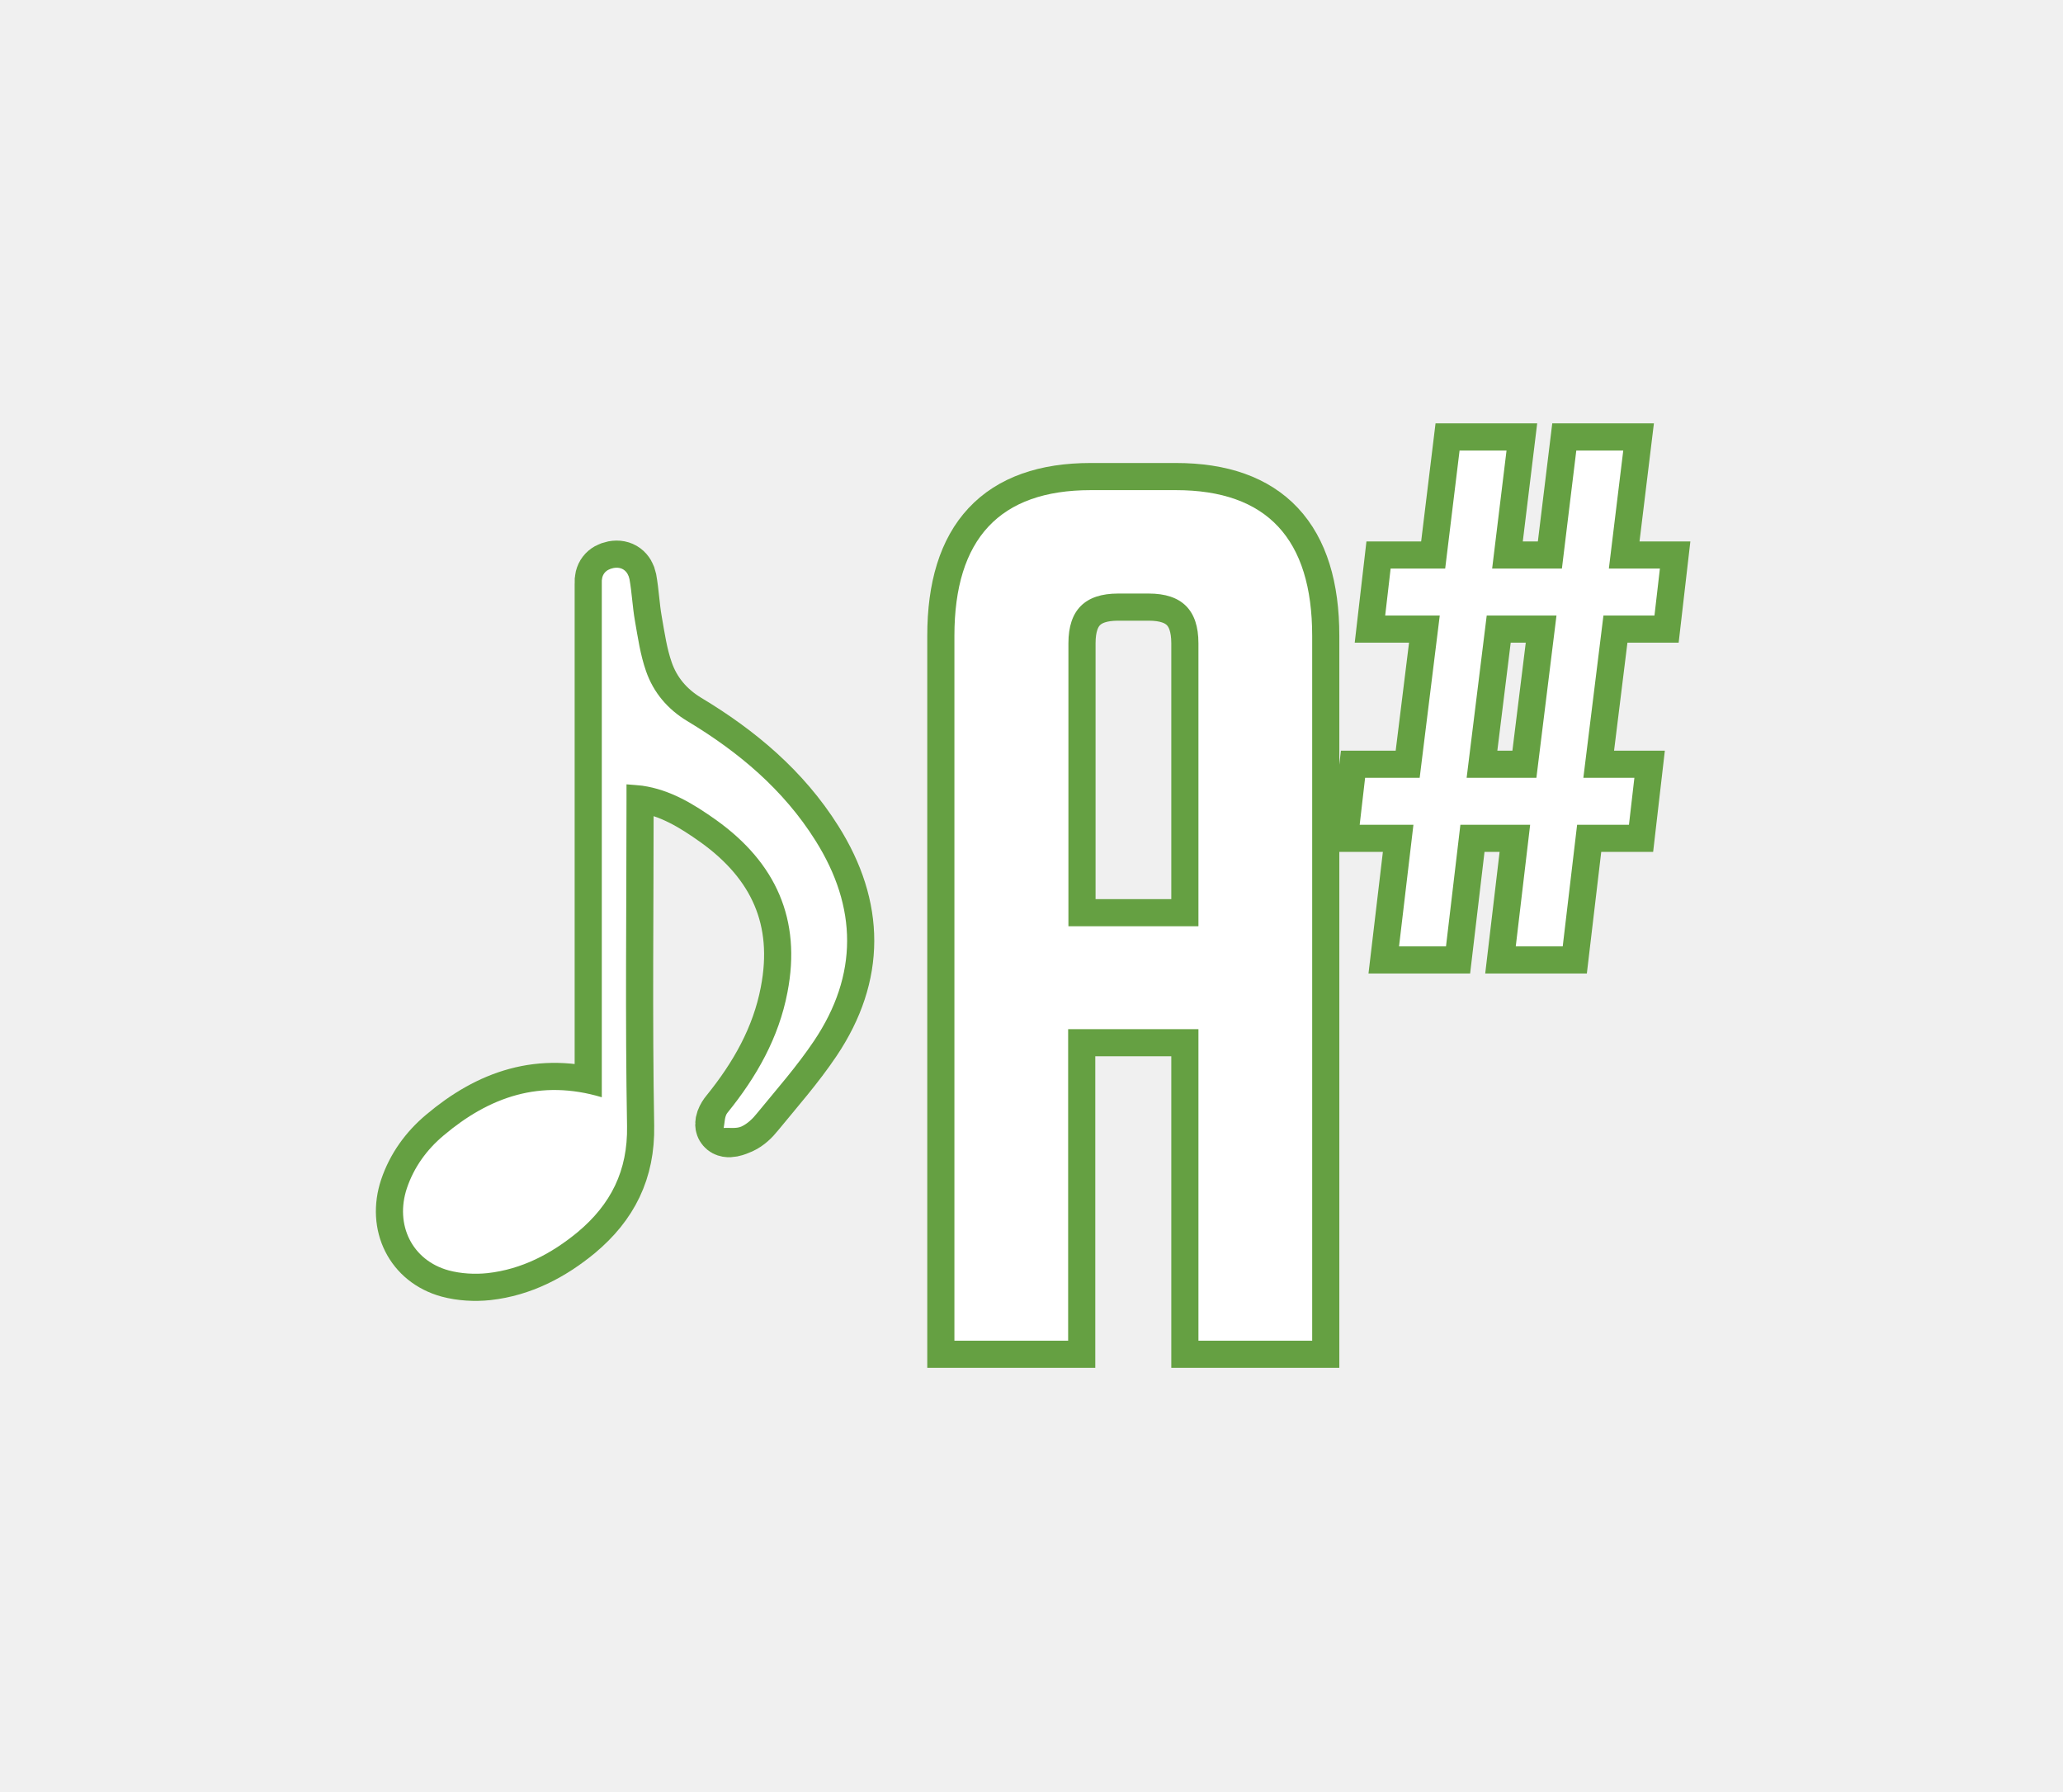
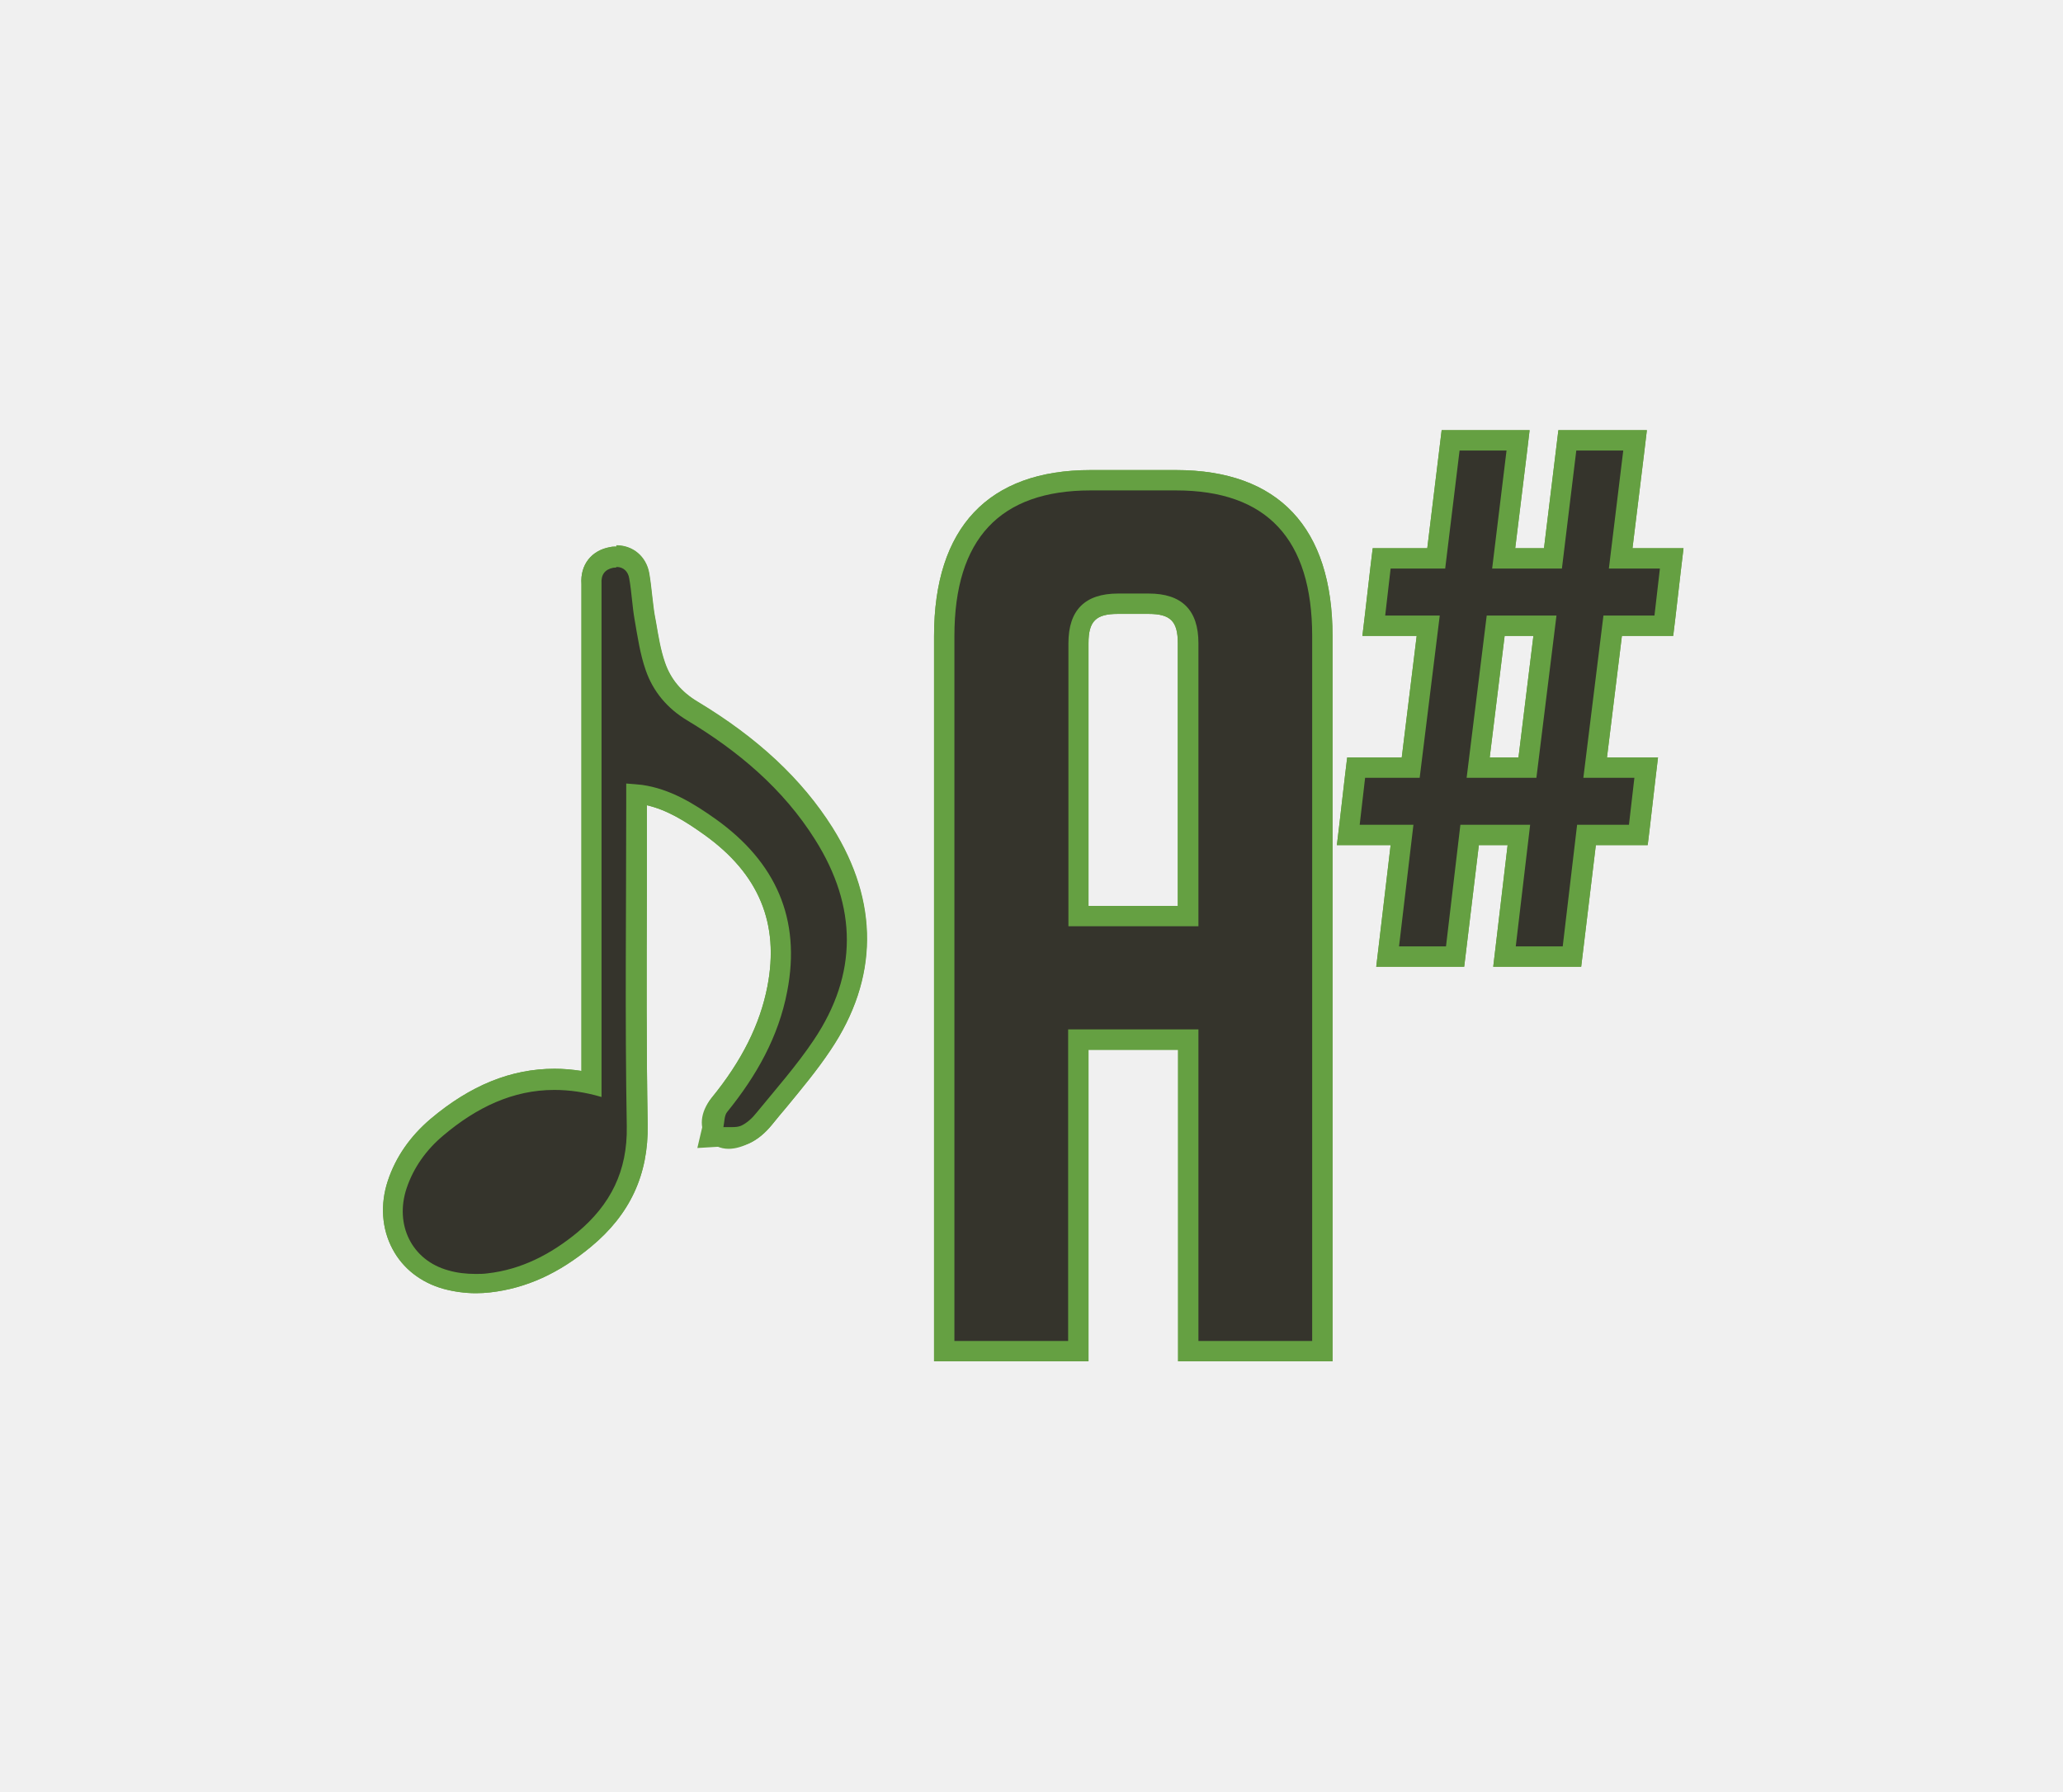
- <svg xmlns="http://www.w3.org/2000/svg" id="Layer_1" data-name="Layer 1" viewBox="0 0 76 66" width="76px" height="66px">
-   <defs>
-     <style>
-       .cls-1 {
-         fill: #fff;
-         stroke-width: 0px;
-       }
- 
-       .cls-2 {
-         fill: none;
-         stroke: #65a042;
-         stroke-miterlimit: 10;
-         stroke-width: 2px;
-       }
-     </style>
-   </defs>
-   <g>
-     <path class="cls-2" d="M23.08,28.86c0,.26,0,.44,0,.63,0,4-.05,8,.02,12,.03,1.65-.6,2.89-1.82,3.91-.97.8-2.06,1.37-3.32,1.51-.47.05-.98.02-1.43-.1-1.35-.37-1.99-1.68-1.54-3.03.26-.77.73-1.42,1.35-1.94,1.68-1.42,3.56-2.09,5.83-1.41,0-.2,0-.38,0-.56,0-5.98,0-11.97,0-17.95,0-.14,0-.28,0-.42-.02-.32.13-.51.43-.57.32-.06.53.12.59.41.09.5.11,1.02.2,1.53.11.63.2,1.26.41,1.86.27.78.79,1.4,1.52,1.84,1.88,1.13,3.54,2.52,4.72,4.4,1.55,2.46,1.58,4.95-.05,7.38-.63.94-1.39,1.8-2.11,2.68-.15.19-.35.38-.57.48-.18.08-.51.22-.65.05-.13-.15.03-.43.14-.56,1.07-1.32,1.89-2.76,2.21-4.44.52-2.68-.43-4.77-2.62-6.34-.83-.59-1.69-1.12-2.73-1.27-.17-.02-.34-.03-.58-.05Z" />
-     <g>
-       <path class="cls-2" d="M39.35,49.4h-4.19v-25.97c0-3.58,1.67-5.37,5.02-5.37h3.14c3.35,0,5.02,1.79,5.02,5.37v25.97h-4.19v-11.48h-4.8v11.48ZM44.15,34.13v-10.43c0-1.22-.61-1.83-1.83-1.83h-1.13c-1.22,0-1.83.61-1.83,1.83v10.43h4.8Z" />
-       <path class="cls-2" d="M58.07,16.6h1.73l-.53,4.35h1.88l-.2,1.73h-1.88l-.74,5.98h1.88l-.2,1.73h-1.91l-.53,4.48h-1.73l.53-4.48h-2.57l-.53,4.48h-1.73l.53-4.48h-1.98l.2-1.73h2.01l.74-5.98h-2.01l.2-1.73h2.01l.53-4.35h1.73l-.53,4.35h2.57l.53-4.35ZM54.03,28.66h2.57l.74-5.98h-2.57l-.74,5.98Z" />
-     </g>
-   </g>
-   <g>
-     <path class="cls-1" d="M23.08,28.86c0,.26,0,.44,0,.63,0,4-.05,8,.02,12,.03,1.65-.6,2.89-1.82,3.91-.97.8-2.06,1.37-3.32,1.51-.47.05-.98.02-1.43-.1-1.35-.37-1.99-1.68-1.54-3.03.26-.77.73-1.42,1.35-1.94,1.68-1.42,3.56-2.09,5.83-1.41,0-.2,0-.38,0-.56,0-5.98,0-11.97,0-17.95,0-.14,0-.28,0-.42-.02-.32.13-.51.43-.57.32-.06.53.12.59.41.09.5.11,1.02.2,1.53.11.63.2,1.26.41,1.86.27.78.79,1.4,1.52,1.84,1.88,1.13,3.54,2.52,4.72,4.4,1.55,2.46,1.58,4.95-.05,7.38-.63.94-1.39,1.8-2.11,2.68-.15.19-.35.38-.57.48-.18.08-.43.04-.65.05.04-.19.03-.43.14-.56,1.07-1.32,1.89-2.76,2.21-4.44.52-2.68-.43-4.77-2.62-6.34-.83-.59-1.69-1.12-2.73-1.27-.17-.02-.34-.03-.58-.05Z" />
-     <g>
-       <path class="cls-1" d="M39.35,49.4h-4.19v-25.97c0-3.58,1.67-5.37,5.02-5.37h3.14c3.35,0,5.02,1.79,5.02,5.37v25.97h-4.19v-11.48h-4.8v11.48ZM44.15,34.13v-10.43c0-1.22-.61-1.83-1.83-1.83h-1.13c-1.22,0-1.83.61-1.83,1.83v10.43h4.8Z" />
-       <path class="cls-1" d="M58.07,16.6h1.73l-.53,4.35h1.88l-.2,1.73h-1.88l-.74,5.98h1.88l-.2,1.73h-1.91l-.53,4.48h-1.73l.53-4.48h-2.57l-.53,4.48h-1.73l.53-4.48h-1.98l.2-1.73h2.01l.74-5.98h-2.01l.2-1.73h2.01l.53-4.35h1.73l-.53,4.35h2.57l.53-4.35ZM54.03,28.66h2.57l.74-5.98h-2.57l-.74,5.98Z" />
-     </g>
-   </g>
+ <svg xmlns="http://www.w3.org/2000/svg" id="Layer_1" width="76" height="66" viewBox="0 0 76 66">
+   <path d="M17.52,47.3c-.38,0-.75-.05-1.09-.14-.73-.2-1.32-.66-1.65-1.29-.35-.66-.4-1.45-.14-2.22.27-.81.76-1.52,1.46-2.11,1.41-1.19,2.82-1.77,4.33-1.77.44,0,.9.05,1.36.15v-18.17c0-.08,0-.17,0-.25-.03-.51.25-.88.74-.96.06-.01.12-.02.18-.02.43,0,.76.28.84.73.05.27.08.54.11.82.03.24.05.48.09.71l.04.26c.09.52.18,1.06.35,1.55.24.69.69,1.24,1.36,1.64,2.16,1.3,3.75,2.78,4.84,4.52,1.66,2.64,1.64,5.26-.06,7.79-.49.72-1.05,1.4-1.59,2.06l-.53.65c-.23.28-.46.47-.71.58-.17.08-.39.17-.6.17-.2,0-.37-.08-.49-.21-.26-.32-.09-.76.14-1.04,1.16-1.42,1.85-2.82,2.13-4.27.48-2.48-.33-4.43-2.47-5.97-.76-.54-1.59-1.07-2.56-1.21-.05,0-.1-.01-.15-.02,0,0,0,2.53,0,3.68,0,2.8-.02,5.69.03,8.53.03,1.71-.61,3.08-1.96,4.2-1.12.93-2.27,1.45-3.51,1.59-.16.02-.32.03-.48.03Z" style="fill:#35342c;" />
+   <path d="M22.71,20.89c.26,0,.43.17.47.42.09.5.11,1.02.2,1.53.11.63.2,1.26.41,1.86.27.78.79,1.4,1.52,1.84,1.88,1.13,3.54,2.52,4.72,4.4,1.55,2.46,1.58,4.95-.05,7.38-.63.94-1.39,1.8-2.11,2.68-.15.19-.35.38-.57.48-.12.05-.3.13-.45.13-.08,0-.15-.02-.2-.08-.13-.15.03-.43.14-.56,1.07-1.32,1.89-2.76,2.21-4.44.52-2.68-.43-4.77-2.62-6.34-.83-.59-1.69-1.12-2.73-1.27-.17-.02-.34-.03-.58-.05v.63c0,4-.05,8,.02,12,.03,1.65-.6,2.89-1.82,3.91-.97.8-2.06,1.37-3.32,1.51-.14.02-.29.02-.44.02-.34,0-.68-.04-.99-.13-1.35-.37-1.99-1.68-1.54-3.03.26-.77.73-1.42,1.35-1.94,1.23-1.04,2.57-1.68,4.09-1.68.55,0,1.13.08,1.74.26v-.56c0-5.98,0-11.97,0-17.95,0-.14,0-.28,0-.42-.02-.32.13-.51.43-.57.04,0,.08-.01.11-.01M22.71,20.14c-.08,0-.16,0-.24.02-.68.12-1.1.65-1.05,1.36,0,.07,0,.15,0,.22v.15s0,17.57,0,17.57c-.33-.05-.66-.08-.99-.08-1.6,0-3.1.61-4.57,1.85-.75.64-1.28,1.4-1.57,2.27-.29.87-.23,1.77.17,2.52.38.72,1.05,1.24,1.88,1.47.37.1.78.16,1.19.16.18,0,.35-.01.53-.03,1.32-.15,2.53-.7,3.71-1.68,1.44-1.19,2.12-2.66,2.09-4.5-.05-2.84-.04-5.74-.03-8.54,0-1.08,0-2.15,0-3.23.73.17,1.38.56,2.12,1.09,2.01,1.44,2.77,3.27,2.32,5.59-.27,1.39-.94,2.74-2.06,4.11-.42.52-.47,1.11-.14,1.52.19.22.46.35.77.35.28,0,.54-.1.76-.2.3-.14.58-.37.84-.69.17-.21.35-.43.53-.64.55-.67,1.12-1.35,1.62-2.1,1.77-2.63,1.79-5.46.07-8.2-1.13-1.79-2.76-3.31-4.97-4.64-.6-.36-.99-.83-1.2-1.44-.16-.46-.24-.95-.33-1.48l-.05-.27c-.04-.23-.06-.46-.09-.69-.03-.27-.06-.56-.11-.85-.11-.62-.6-1.03-1.21-1.03h0Z" style="fill:#65a042;" />
+   <path d="M43.78,49.77v-11.48h-4.05v11.48h-4.94v-26.34c0-3.81,1.81-5.74,5.39-5.74h3.14c3.58,0,5.39,1.93,5.39,5.74v26.34h-4.94ZM43.78,33.75v-10.05c0-1.01-.45-1.46-1.46-1.46h-1.13c-1.01,0-1.46.45-1.46,1.46v10.05h4.05Z" style="fill:#35342c;" />
+   <path d="M43.32,18.07c3.35,0,5.02,1.79,5.02,5.37v25.97h-4.19v-11.48h-4.8v11.48h-4.19v-25.97c0-3.58,1.67-5.37,5.02-5.37h3.14M39.35,34.13h4.8v-10.43c0-1.22-.61-1.83-1.83-1.83h-1.13c-1.22,0-1.83.61-1.83,1.83v10.43M43.32,17.32h-3.14c-3.77,0-5.77,2.12-5.77,6.12v26.72h5.69v-11.48h3.3v11.48h5.69v-26.72c0-4-1.99-6.12-5.77-6.12h0ZM40.1,33.38v-9.68c0-.81.27-1.08,1.08-1.08h1.13c.81,0,1.08.27,1.08,1.08v9.68h-3.3Z" style="fill:#65a042;" />
+   <path d="M55.41,35.24l.53-4.48h-1.81l-.53,4.48h-2.49l.53-4.48h-1.98l.29-2.48h2.01l.65-5.23h-2.01l.29-2.48h2.01l.53-4.35h2.49l-.53,4.35h1.81l.53-4.35h2.49l-.53,4.35h1.88l-.29,2.48h-1.88l-.65,5.23h1.88l-.29,2.48h-1.91l-.53,4.48h-2.49ZM56.27,28.28l.65-5.23h-1.81l-.65,5.23h1.81Z" style="fill:#35342c;" />
+   <path d="M59.8,16.6l-.53,4.35h1.88l-.2,1.73h-1.88l-.74,5.98h1.88l-.2,1.73h-1.91l-.53,4.48h-1.73l.53-4.48h-2.57l-.53,4.48h-1.73l.53-4.48h-1.98l.2-1.73h2.01l.74-5.98h-2.01l.2-1.73h2.01l.53-4.35h1.73l-.53,4.35h2.57l.53-4.35h1.73M57.34,22.68h-2.57l-.74,5.98h2.57l.74-5.98M60.65,15.85h-3.24l-.08.66-.45,3.69h-1.06l.43-3.51.1-.84h-3.24l-.08.66-.45,3.69h-2.01l-.08.66-.2,1.73-.1.84h2l-.55,4.48h-2.01l-.08.66-.2,1.73-.1.84h1.98l-.43,3.64-.1.84h3.24l.08-.66.46-3.82h1.06l-.43,3.64-.1.84h3.24l.08-.66.46-3.82h1.91l.08-.66.2-1.73.1-.84h-1.88l.55-4.48h1.89l.08-.66.2-1.73.1-.84h-1.88l.43-3.51.1-.84h0ZM55.43,23.43h1.06l-.55,4.48h-1.06l.55-4.48h0Z" style="fill:#65a042;" />
+   <path d="M17.52,47.3c-.38,0-.75-.05-1.09-.14-.73-.2-1.32-.66-1.65-1.29-.35-.66-.4-1.45-.14-2.22.27-.81.76-1.52,1.46-2.11,1.41-1.19,2.82-1.77,4.33-1.77.44,0,.9.05,1.36.15v-18.17c0-.08,0-.17,0-.25-.03-.51.25-.88.74-.96.06-.01.12-.02.18-.02.43,0,.76.28.84.73.05.27.08.54.11.82.03.24.05.48.09.71l.04.26c.09.52.18,1.06.35,1.55.24.69.69,1.24,1.36,1.64,2.16,1.3,3.75,2.78,4.84,4.52,1.66,2.64,1.64,5.26-.06,7.79-.49.72-1.05,1.4-1.59,2.06l-.53.65c-.23.28-.46.47-.71.58-.17.08-.34.09-.48.09h-.7s.02-.46.02-.46c.01-.05.02-.1.02-.15.02-.17.05-.38.19-.56,1.16-1.42,1.85-2.82,2.13-4.27.48-2.48-.33-4.43-2.47-5.97-.76-.54-1.59-1.07-2.56-1.21-.05,0-.1-.01-.15-.02,0,0,0,2.53,0,3.68,0,2.8-.02,5.69.03,8.53.03,1.71-.61,3.08-1.96,4.2-1.12.93-2.27,1.45-3.51,1.59-.16.02-.32.03-.48.03Z" style="fill:#35342c;" />
+   <path d="M22.71,20.89c.26,0,.43.17.47.42.09.5.11,1.02.2,1.53.11.63.2,1.26.41,1.86.27.78.79,1.4,1.52,1.84,1.88,1.13,3.54,2.52,4.72,4.4,1.55,2.46,1.58,4.95-.05,7.38-.63.94-1.39,1.8-2.11,2.68-.15.19-.35.38-.57.48-.1.04-.21.05-.33.05-.08,0-.15,0-.23,0-.03,0-.06,0-.09,0,.04-.19.03-.43.14-.56,1.07-1.32,1.89-2.76,2.21-4.44.52-2.68-.43-4.77-2.62-6.34-.83-.59-1.69-1.12-2.73-1.27-.17-.02-.34-.03-.58-.05v.63c0,4-.05,8,.02,12,.03,1.65-.6,2.89-1.82,3.91-.97.8-2.06,1.37-3.32,1.51-.14.02-.29.02-.44.02-.34,0-.68-.04-.99-.13-1.35-.37-1.99-1.68-1.54-3.03.26-.77.73-1.42,1.35-1.94,1.23-1.04,2.57-1.68,4.09-1.68.55,0,1.13.08,1.74.26v-.56c0-5.98,0-11.97,0-17.95,0-.14,0-.28,0-.42-.02-.32.13-.51.43-.57.04,0,.08-.01.11-.01M22.71,20.14c-.08,0-.16,0-.24.02-.68.12-1.1.65-1.05,1.36,0,.07,0,.15,0,.22v.15s0,17.57,0,17.57c-.33-.05-.66-.08-.99-.08-1.6,0-3.1.61-4.57,1.85-.75.64-1.28,1.4-1.57,2.27-.29.87-.23,1.77.17,2.52.38.72,1.05,1.24,1.88,1.47.37.1.78.16,1.19.16.18,0,.35-.01.53-.03,1.32-.15,2.53-.7,3.71-1.68,1.44-1.19,2.12-2.66,2.09-4.5-.05-2.84-.04-5.74-.03-8.54,0-1.08,0-2.15,0-3.23.73.17,1.38.56,2.12,1.09,2.01,1.44,2.77,3.27,2.32,5.59-.27,1.39-.94,2.74-2.06,4.11-.21.26-.25.55-.27.75,0,.04,0,.08-.02.11l-.23.98,1-.06h.15s.13,0,.13,0c.17,0,.4-.01.64-.12.3-.14.58-.37.84-.69.17-.21.35-.43.53-.64.55-.67,1.12-1.35,1.62-2.1,1.77-2.63,1.79-5.46.07-8.2-1.13-1.79-2.76-3.31-4.97-4.64-.6-.36-.99-.83-1.2-1.44-.16-.46-.24-.95-.33-1.48l-.05-.27c-.04-.23-.06-.46-.09-.69-.03-.27-.06-.56-.11-.85-.11-.62-.6-1.03-1.21-1.03h0Z" style="fill:#65a042;" />
+   <path d="M43.78,49.77v-11.48h-4.05v11.48h-4.94v-26.34c0-3.81,1.81-5.74,5.39-5.74h3.14c3.58,0,5.39,1.93,5.39,5.74v26.34h-4.94ZM43.78,33.75v-10.05c0-1.01-.45-1.46-1.46-1.46h-1.13c-1.01,0-1.46.45-1.46,1.46v10.05h4.05Z" style="fill:#35342c;" />
+   <path d="M43.32,18.07c3.35,0,5.02,1.79,5.02,5.37v25.97h-4.19v-11.48h-4.8v11.48h-4.19v-25.97c0-3.58,1.67-5.37,5.02-5.37h3.14M39.35,34.13h4.8v-10.43c0-1.22-.61-1.83-1.83-1.83h-1.13c-1.22,0-1.83.61-1.83,1.83v10.43M43.32,17.32h-3.14c-3.77,0-5.77,2.12-5.77,6.12v26.72h5.69v-11.48h3.3v11.48h5.69v-26.72c0-4-1.99-6.12-5.77-6.12h0ZM40.1,33.38v-9.68c0-.81.27-1.08,1.08-1.08h1.13c.81,0,1.08.27,1.08,1.08v9.68h-3.3Z" style="fill:#65a042;" />
+   <path d="M55.41,35.24l.53-4.48h-1.81l-.53,4.48h-2.49l.53-4.48h-1.98l.29-2.48h2.01l.65-5.23h-2.01l.29-2.48h2.01l.53-4.35h2.49l-.53,4.35h1.81l.53-4.35h2.49l-.53,4.35h1.88l-.29,2.48h-1.88l-.65,5.23h1.88l-.29,2.48h-1.91l-.53,4.48h-2.49ZM56.27,28.28l.65-5.23h-1.81l-.65,5.23h1.81Z" style="fill:#35342c;" />
+   <path d="M59.8,16.6l-.53,4.35h1.88l-.2,1.73h-1.88l-.74,5.98h1.88l-.2,1.73h-1.91l-.53,4.48h-1.73l.53-4.48h-2.57l-.53,4.48h-1.73l.53-4.48h-1.98l.2-1.73h2.01l.74-5.98h-2.01l.2-1.73h2.01l.53-4.35h1.73l-.53,4.35h2.57l.53-4.35h1.73M57.34,22.68h-2.57l-.74,5.98h2.57l.74-5.98M60.65,15.85h-3.24l-.08.66-.45,3.69h-1.06l.43-3.51.1-.84h-3.24l-.08.66-.45,3.69h-2.01l-.08.66-.2,1.73-.1.84h2l-.55,4.48h-2.01l-.08.66-.2,1.73-.1.84h1.98l-.43,3.64-.1.84h3.24l.08-.66.46-3.82h1.06l-.43,3.64-.1.84h3.24l.08-.66.46-3.82h1.91l.08-.66.2-1.73.1-.84h-1.88l.55-4.48h1.89l.08-.66.2-1.73.1-.84h-1.88l.43-3.51.1-.84h0ZM55.43,23.43h1.06l-.55,4.48h-1.06l.55-4.48h0Z" style="fill:#65a042;" />
</svg>
